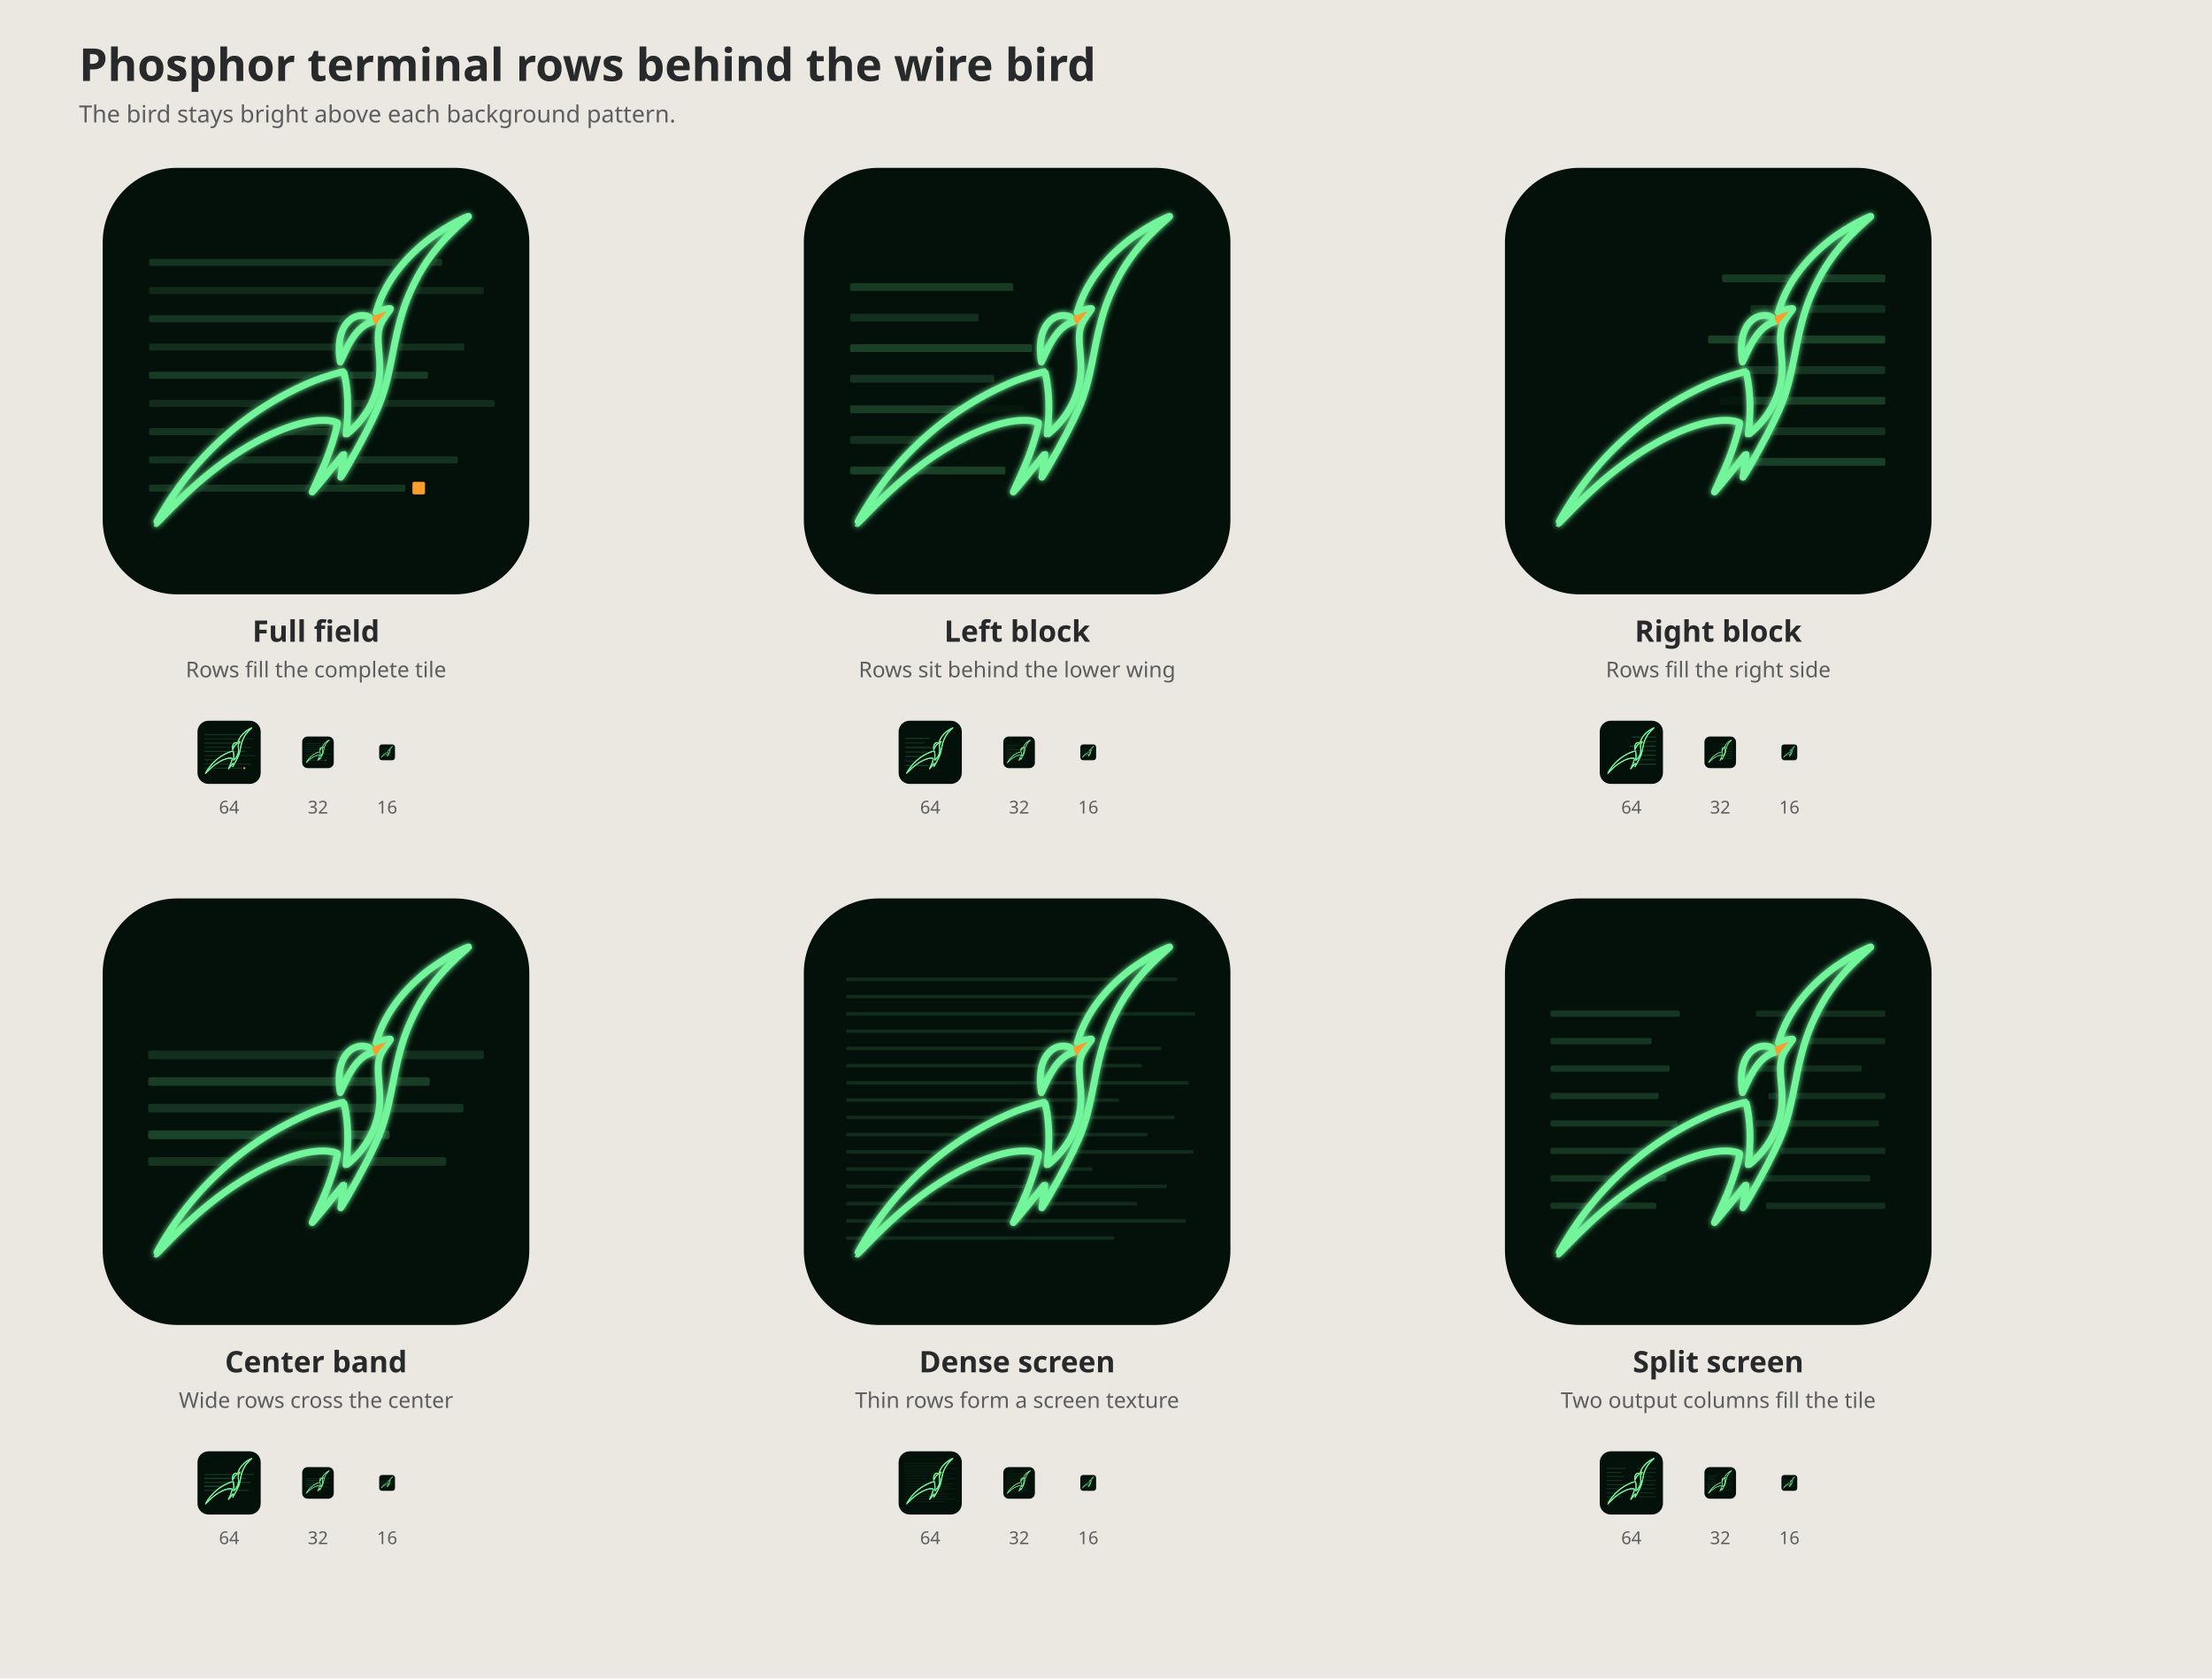
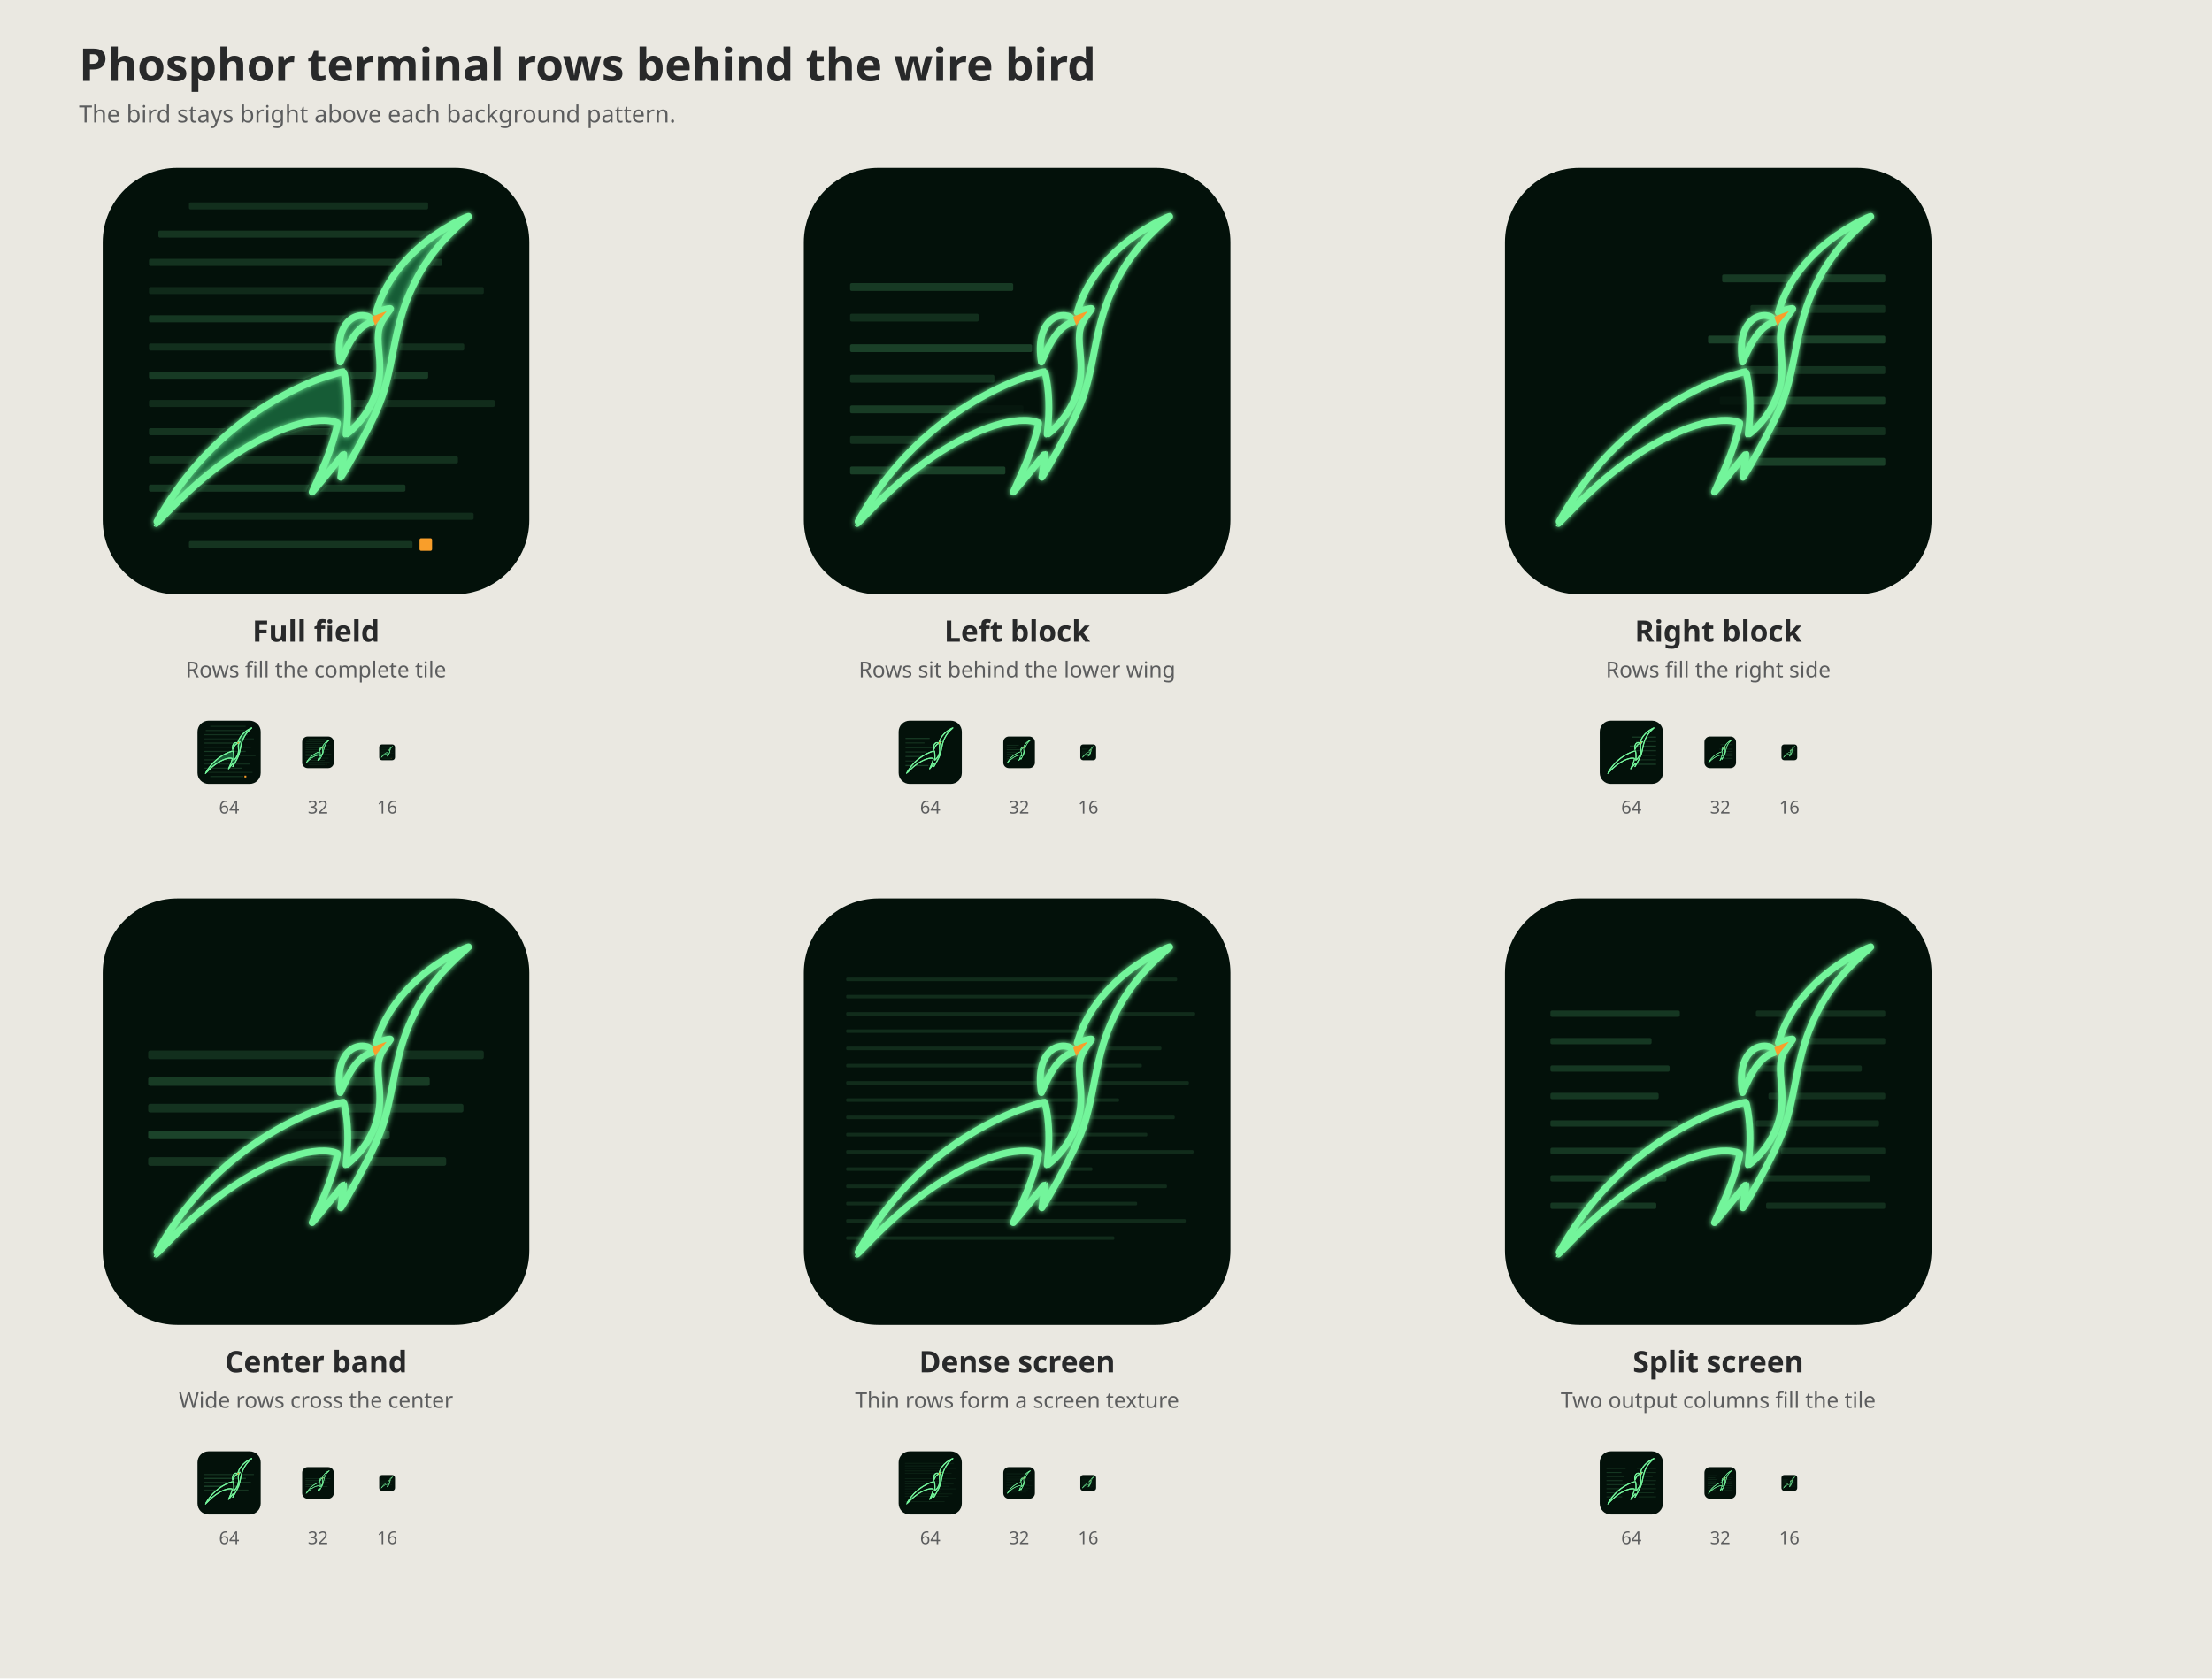
<svg xmlns="http://www.w3.org/2000/svg" xmlns:xlink="http://www.w3.org/1999/xlink" viewBox="0 0 2240 1700" width="2240" height="1700" role="img" aria-labelledby="title description">
  <defs>
    <g id="tern-shape">
      <path d="M10585 5604c-16-2-79-9-140-15-289-28-711-120-1005-218-780-260-1415-685-1825-1221l-65-85 153-5c135-5 238-22 237-39-1-3-39-31-87-61-365-233-454-369-584-884-85-340-172-567-298-778-256-430-674-774-1161-957-58-21-106-38-108-36-2 2 23 56 56 121 229 458 388 947 443 1361 7 51 11 95 8 97-19 20-597 49-799 41-1871-75-3631-763-5072-1983-82-69-146-127-145-129 2-2 124 56 272 127 772 377 1360 610 1975 784 1328 376 2542 378 3090 6 32-22 62-45 65-50 13-21-182-305-379-550-192-240-301-359-731-800l-140-144 80 44c141 76 639 372 955 567 46 28 86 50 88 48 4-4-144-295-239-470l-43-80 39 29c248 184 930 784 1269 1116 452 443 637 688 1106 1470 438 731 706 1088 1106 1480 519 508 1088 859 1891 1170 128 49 128 49 73 48-30-1-68-3-85-4z" />
      <path d="M6880 4124c-305-80-544-406-649-885l-18-86 191 192c357 359 630 515 902 515h53l-6 68c-7 82-33 114-128 161-104 52-233 65-345 35z" />
    </g>
    <path id="tern-beak" d="M7520 3993c-19-2-53-5-75-8l-40-5v-115c0-63 2-115 4-115 3 0 12 6 20 14 9 7 97 59 196 116 99 56 184 106 190 111 8 8-213 10-295 2z" />
    <g id="bird-shield">
      <g transform="translate(544 544) scale(.82) translate(-544 -544)">
        <g transform="translate(544 544) scale(1.18) rotate(-20) translate(-544 -544)">
          <g transform="translate(0 254)">
            <g transform="translate(0 580) scale(.1 -.1)">
              <use xlink:href="#tern-shape" fill="#03110A" opacity=".86" />
            </g>
          </g>
        </g>
      </g>
    </g>
    <g id="bird-shield-clear">
      <g transform="translate(544 544) scale(.82) translate(-544 -544)">
        <g transform="translate(544 544) scale(1.18) rotate(-20) translate(-544 -544)">
          <g transform="translate(0 254)">
            <g transform="translate(0 580) scale(.1 -.1)">
              <use xlink:href="#tern-shape" fill="#03110A" stroke="#03110A" stroke-width="300" stroke-linejoin="round" />
              <use xlink:href="#tern-beak" fill="#03110A" stroke="#03110A" stroke-width="300" stroke-linejoin="round" />
+             </g>
+           </g>
+         </g>
+       </g>
+     </g>
+     <g id="bird-fill-solid">
+       <g transform="translate(544 544) scale(.82) translate(-544 -544)">
+         <g transform="translate(544 544) scale(1.18) rotate(-20) translate(-544 -544)">
+           <g transform="translate(0 254)">
+             <g transform="translate(0 580) scale(.1 -.1)">
+               <use xlink:href="#tern-shape" fill="#165C36" />
            </g>
          </g>
        </g>
      </g>
    </g>
    <g id="wire-tern">
      <g transform="translate(544 544) scale(.82) translate(-544 -544)">
        <g transform="translate(544 544) scale(1.18) rotate(-20) translate(-544 -544)">
          <g transform="translate(0 254)">
            <g transform="translate(0 580) scale(.1 -.1)">
              <use xlink:href="#tern-shape" fill="none" stroke="#73F59B" stroke-width="180" stroke-linejoin="round" />
              <use xlink:href="#tern-beak" fill="#F99E2A" />
            </g>
          </g>
        </g>
      </g>
    </g>
    <filter id="glow" x="-30%" y="-30%" width="160%" height="160%">
      <feGaussianBlur stdDeviation="7" result="blur" />
      <feMerge>
        <feMergeNode in="blur" />
        <feMergeNode in="SourceGraphic" />
      </feMerge>
    </filter>
    <g id="rows-full" fill="#73F59B">
+       <rect x="220" y="88" width="610" height="18" rx="4" opacity=".13" />
+       <rect x="142" y="160" width="748" height="18" rx="4" opacity=".16" />
      <rect x="118" y="232" width="748" height="18" rx="4" opacity=".15" />
      <rect x="118" y="304" width="854" height="18" rx="4" opacity=".11" />
      <rect x="118" y="376" width="632" height="18" rx="4" opacity=".17" />
      <rect x="118" y="448" width="804" height="18" rx="4" opacity=".13" />
      <rect x="118" y="520" width="712" height="18" rx="4" opacity=".18" />
      <rect x="118" y="592" width="882" height="18" rx="4" opacity=".12" />
      <rect x="118" y="664" width="570" height="18" rx="4" opacity=".16" />
      <rect x="118" y="736" width="788" height="18" rx="4" opacity=".14" />
      <rect x="118" y="808" width="654" height="18" rx="4" opacity=".17" />
-       <rect x="790" y="801" width="32" height="32" rx="4" fill="#F99E2A" opacity="1" />
+       <rect x="142" y="880" width="804" height="18" rx="4" opacity=".12" />
+       <rect x="220" y="952" width="570" height="18" rx="4" opacity=".16" />
+       <rect x="808" y="945" width="32" height="32" rx="4" fill="#F99E2A" opacity="1" />
    </g>
    <g id="rows-left" fill="#73F59B">
      <rect x="118" y="294" width="416" height="20" rx="4" opacity=".18" />
      <rect x="118" y="372" width="328" height="20" rx="4" opacity=".13" />
      <rect x="118" y="450" width="464" height="20" rx="4" opacity=".21" />
      <rect x="118" y="528" width="368" height="20" rx="4" opacity=".15" />
      <rect x="118" y="606" width="442" height="20" rx="4" opacity=".19" />
      <rect x="118" y="684" width="298" height="20" rx="4" opacity=".14" />
      <rect x="118" y="762" width="396" height="20" rx="4" opacity=".20" />
    </g>
    <g id="rows-right" fill="#73F59B">
      <rect x="554" y="272" width="416" height="20" rx="4" opacity=".18" />
      <rect x="626" y="350" width="344" height="20" rx="4" opacity=".13" />
      <rect x="518" y="428" width="452" height="20" rx="4" opacity=".21" />
      <rect x="602" y="506" width="368" height="20" rx="4" opacity=".15" />
      <rect x="548" y="584" width="422" height="20" rx="4" opacity=".19" />
      <rect x="674" y="662" width="296" height="20" rx="4" opacity=".14" />
      <rect x="578" y="740" width="392" height="20" rx="4" opacity=".20" />
    </g>
    <g id="rows-band" fill="#73F59B">
      <rect x="116" y="388" width="856" height="22" rx="5" opacity=".13" />
      <rect x="116" y="456" width="718" height="22" rx="5" opacity=".19" />
      <rect x="116" y="524" width="804" height="22" rx="5" opacity=".15" />
      <rect x="116" y="592" width="616" height="22" rx="5" opacity=".22" />
      <rect x="116" y="660" width="760" height="22" rx="5" opacity=".16" />
    </g>
    <g id="rows-dense" fill="#73F59B" opacity=".12">
      <rect x="108" y="202" width="844" height="9" rx="3" />
      <rect x="108" y="246" width="728" height="9" rx="3" />
      <rect x="108" y="290" width="890" height="9" rx="3" />
      <rect x="108" y="334" width="650" height="9" rx="3" />
      <rect x="108" y="378" width="804" height="9" rx="3" />
      <rect x="108" y="422" width="754" height="9" rx="3" />
      <rect x="108" y="466" width="874" height="9" rx="3" />
      <rect x="108" y="510" width="696" height="9" rx="3" />
      <rect x="108" y="554" width="838" height="9" rx="3" />
      <rect x="108" y="598" width="768" height="9" rx="3" />
      <rect x="108" y="642" width="886" height="9" rx="3" />
      <rect x="108" y="686" width="628" height="9" rx="3" />
      <rect x="108" y="730" width="818" height="9" rx="3" />
      <rect x="108" y="774" width="742" height="9" rx="3" />
      <rect x="108" y="818" width="866" height="9" rx="3" />
      <rect x="108" y="862" width="684" height="9" rx="3" />
    </g>
    <g id="rows-split" fill="#73F59B">
      <g opacity=".17">
        <rect x="116" y="286" width="330" height="16" rx="4" />
        <rect x="116" y="356" width="258" height="16" rx="4" />
        <rect x="116" y="426" width="304" height="16" rx="4" />
        <rect x="116" y="496" width="276" height="16" rx="4" />
        <rect x="116" y="566" width="324" height="16" rx="4" />
        <rect x="116" y="636" width="238" height="16" rx="4" />
        <rect x="116" y="706" width="296" height="16" rx="4" />
        <rect x="116" y="776" width="270" height="16" rx="4" />
      </g>
      <g opacity=".13">
        <rect x="640" y="286" width="330" height="16" rx="4" />
        <rect x="682" y="356" width="288" height="16" rx="4" />
        <rect x="640" y="426" width="270" height="16" rx="4" />
        <rect x="672" y="496" width="298" height="16" rx="4" />
        <rect x="640" y="566" width="314" height="16" rx="4" />
        <rect x="704" y="636" width="266" height="16" rx="4" />
        <rect x="640" y="706" width="292" height="16" rx="4" />
        <rect x="666" y="776" width="304" height="16" rx="4" />
      </g>
    </g>
    <g id="bird-on-top">
      <use xlink:href="#bird-shield" />
      <g filter="url(#glow)">
        <use xlink:href="#wire-tern" />
      </g>
    </g>
    <g id="bird-on-top-clear">
      <use xlink:href="#bird-shield-clear" />
+       <use xlink:href="#bird-fill-solid" />
      <g filter="url(#glow)">
        <use xlink:href="#wire-tern" />
      </g>
    </g>
    <symbol id="tile-full" viewBox="0 0 1088 1088">
      <rect width="1088" height="1088" rx="190" fill="#03110A" />
      <use xlink:href="#rows-full" />
      <use xlink:href="#bird-on-top-clear" />
    </symbol>
    <symbol id="tile-left" viewBox="0 0 1088 1088">
      <rect width="1088" height="1088" rx="190" fill="#03110A" />
      <use xlink:href="#rows-left" />
      <use xlink:href="#bird-on-top" />
    </symbol>
    <symbol id="tile-right" viewBox="0 0 1088 1088">
      <rect width="1088" height="1088" rx="190" fill="#03110A" />
      <use xlink:href="#rows-right" />
      <use xlink:href="#bird-on-top" />
    </symbol>
    <symbol id="tile-band" viewBox="0 0 1088 1088">
      <rect width="1088" height="1088" rx="190" fill="#03110A" />
      <use xlink:href="#rows-band" />
      <use xlink:href="#bird-on-top" />
    </symbol>
    <symbol id="tile-dense" viewBox="0 0 1088 1088">
      <rect width="1088" height="1088" rx="190" fill="#03110A" />
      <use xlink:href="#rows-dense" />
      <use xlink:href="#bird-on-top" />
    </symbol>
    <symbol id="tile-split" viewBox="0 0 1088 1088">
      <rect width="1088" height="1088" rx="190" fill="#03110A" />
      <use xlink:href="#rows-split" />
      <use xlink:href="#bird-on-top" />
    </symbol>
  </defs>
  <rect width="2240" height="1700" fill="#EAE8E1" />
  <text x="80" y="82" fill="#28292A" font-family="sans-serif" font-size="46" font-weight="700">
    Phosphor terminal rows behind the wire bird
  </text>
  <text x="80" y="124" fill="#5C5D5E" font-family="sans-serif" font-size="24">
    The bird stays bright above each background pattern.
  </text>
  <g font-family="sans-serif" text-anchor="middle">
    <g transform="translate(80 170)">
      <use xlink:href="#tile-full" x="24" width="432" height="432" />
      <text x="240" y="480" fill="#28292A" font-size="30" font-weight="700">Full field</text>
      <text x="240" y="516" fill="#5C5D5E" font-size="22">Rows fill the complete tile</text>
      <use xlink:href="#tile-full" x="120" y="560" width="64" height="64" />
      <use xlink:href="#tile-full" x="226" y="576" width="32" height="32" />
      <use xlink:href="#tile-full" x="304" y="584" width="16" height="16" />
      <g fill="#5C5D5E" font-size="18">
        <text x="152" y="654">64</text>
        <text x="242" y="654">32</text>
        <text x="312" y="654">16</text>
      </g>
    </g>
    <g transform="translate(790 170)">
      <use xlink:href="#tile-left" x="24" width="432" height="432" />
      <text x="240" y="480" fill="#28292A" font-size="30" font-weight="700">Left block</text>
      <text x="240" y="516" fill="#5C5D5E" font-size="22">Rows sit behind the lower wing</text>
      <use xlink:href="#tile-left" x="120" y="560" width="64" height="64" />
      <use xlink:href="#tile-left" x="226" y="576" width="32" height="32" />
      <use xlink:href="#tile-left" x="304" y="584" width="16" height="16" />
      <g fill="#5C5D5E" font-size="18">
        <text x="152" y="654">64</text>
        <text x="242" y="654">32</text>
        <text x="312" y="654">16</text>
      </g>
    </g>
    <g transform="translate(1500 170)">
      <use xlink:href="#tile-right" x="24" width="432" height="432" />
      <text x="240" y="480" fill="#28292A" font-size="30" font-weight="700">Right block</text>
      <text x="240" y="516" fill="#5C5D5E" font-size="22">Rows fill the right side</text>
      <use xlink:href="#tile-right" x="120" y="560" width="64" height="64" />
      <use xlink:href="#tile-right" x="226" y="576" width="32" height="32" />
      <use xlink:href="#tile-right" x="304" y="584" width="16" height="16" />
      <g fill="#5C5D5E" font-size="18">
        <text x="152" y="654">64</text>
        <text x="242" y="654">32</text>
        <text x="312" y="654">16</text>
      </g>
    </g>
    <g transform="translate(80 910)">
      <use xlink:href="#tile-band" x="24" width="432" height="432" />
      <text x="240" y="480" fill="#28292A" font-size="30" font-weight="700">Center band</text>
      <text x="240" y="516" fill="#5C5D5E" font-size="22">Wide rows cross the center</text>
      <use xlink:href="#tile-band" x="120" y="560" width="64" height="64" />
      <use xlink:href="#tile-band" x="226" y="576" width="32" height="32" />
      <use xlink:href="#tile-band" x="304" y="584" width="16" height="16" />
      <g fill="#5C5D5E" font-size="18">
        <text x="152" y="654">64</text>
        <text x="242" y="654">32</text>
        <text x="312" y="654">16</text>
      </g>
    </g>
    <g transform="translate(790 910)">
      <use xlink:href="#tile-dense" x="24" width="432" height="432" />
      <text x="240" y="480" fill="#28292A" font-size="30" font-weight="700">Dense screen</text>
      <text x="240" y="516" fill="#5C5D5E" font-size="22">Thin rows form a screen texture</text>
      <use xlink:href="#tile-dense" x="120" y="560" width="64" height="64" />
      <use xlink:href="#tile-dense" x="226" y="576" width="32" height="32" />
      <use xlink:href="#tile-dense" x="304" y="584" width="16" height="16" />
      <g fill="#5C5D5E" font-size="18">
        <text x="152" y="654">64</text>
        <text x="242" y="654">32</text>
        <text x="312" y="654">16</text>
      </g>
    </g>
    <g transform="translate(1500 910)">
      <use xlink:href="#tile-split" x="24" width="432" height="432" />
      <text x="240" y="480" fill="#28292A" font-size="30" font-weight="700">Split screen</text>
      <text x="240" y="516" fill="#5C5D5E" font-size="22">Two output columns fill the tile</text>
      <use xlink:href="#tile-split" x="120" y="560" width="64" height="64" />
      <use xlink:href="#tile-split" x="226" y="576" width="32" height="32" />
      <use xlink:href="#tile-split" x="304" y="584" width="16" height="16" />
      <g fill="#5C5D5E" font-size="18">
        <text x="152" y="654">64</text>
        <text x="242" y="654">32</text>
        <text x="312" y="654">16</text>
      </g>
    </g>
  </g>
</svg>
